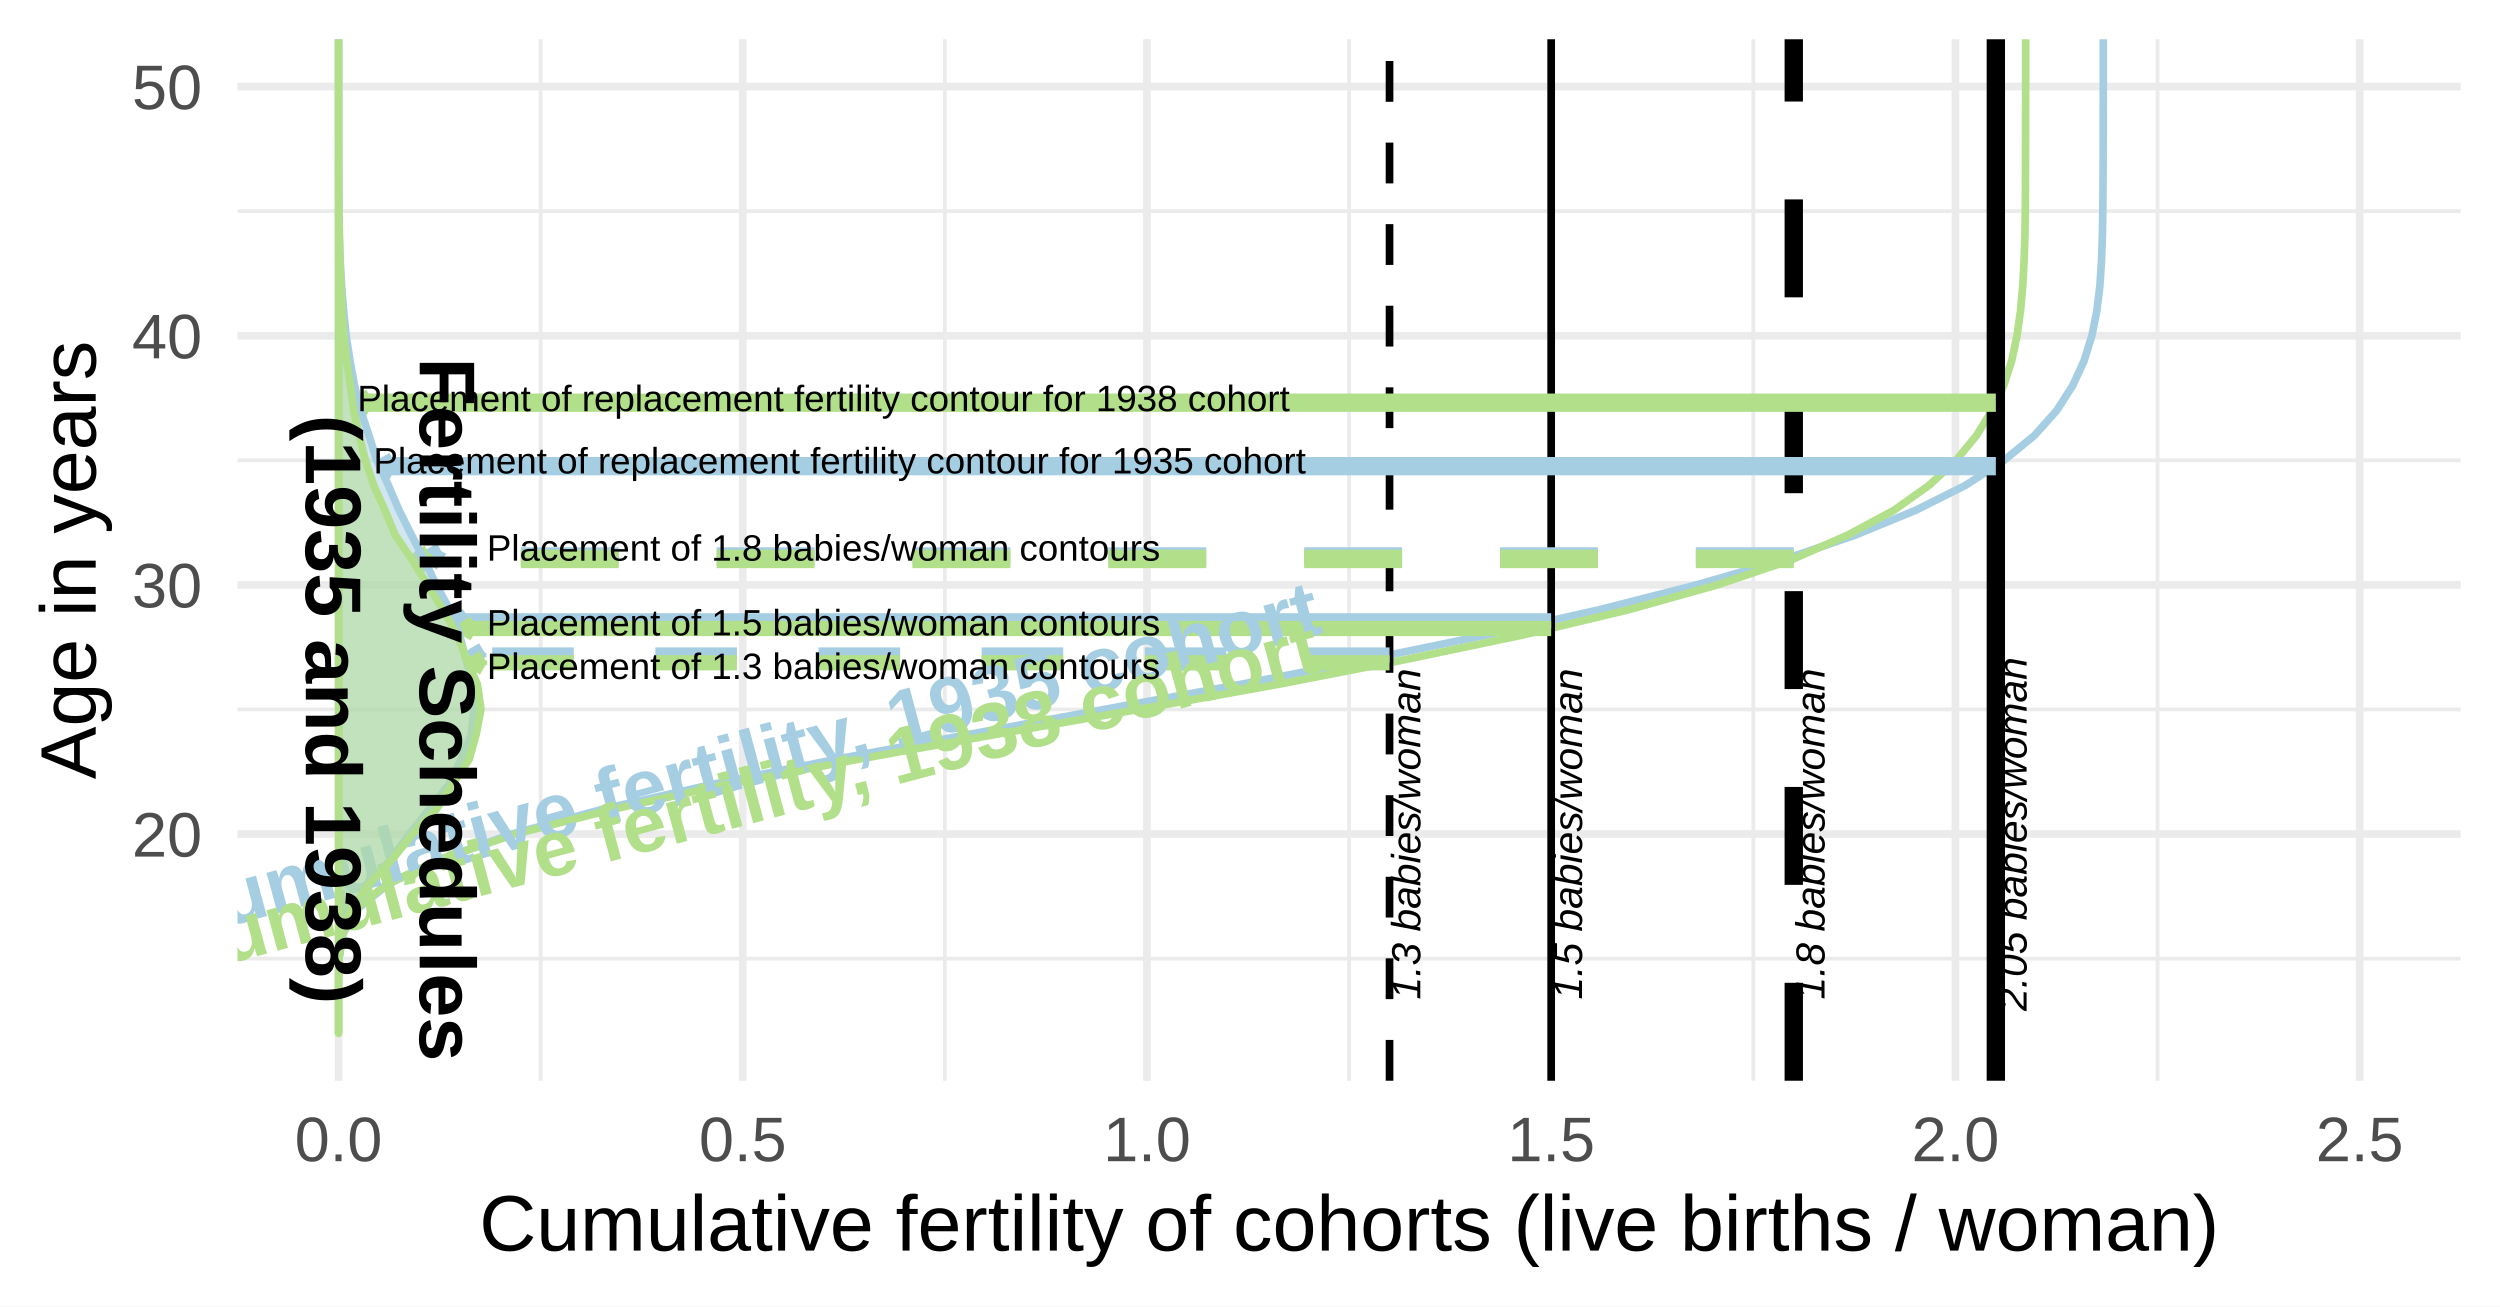
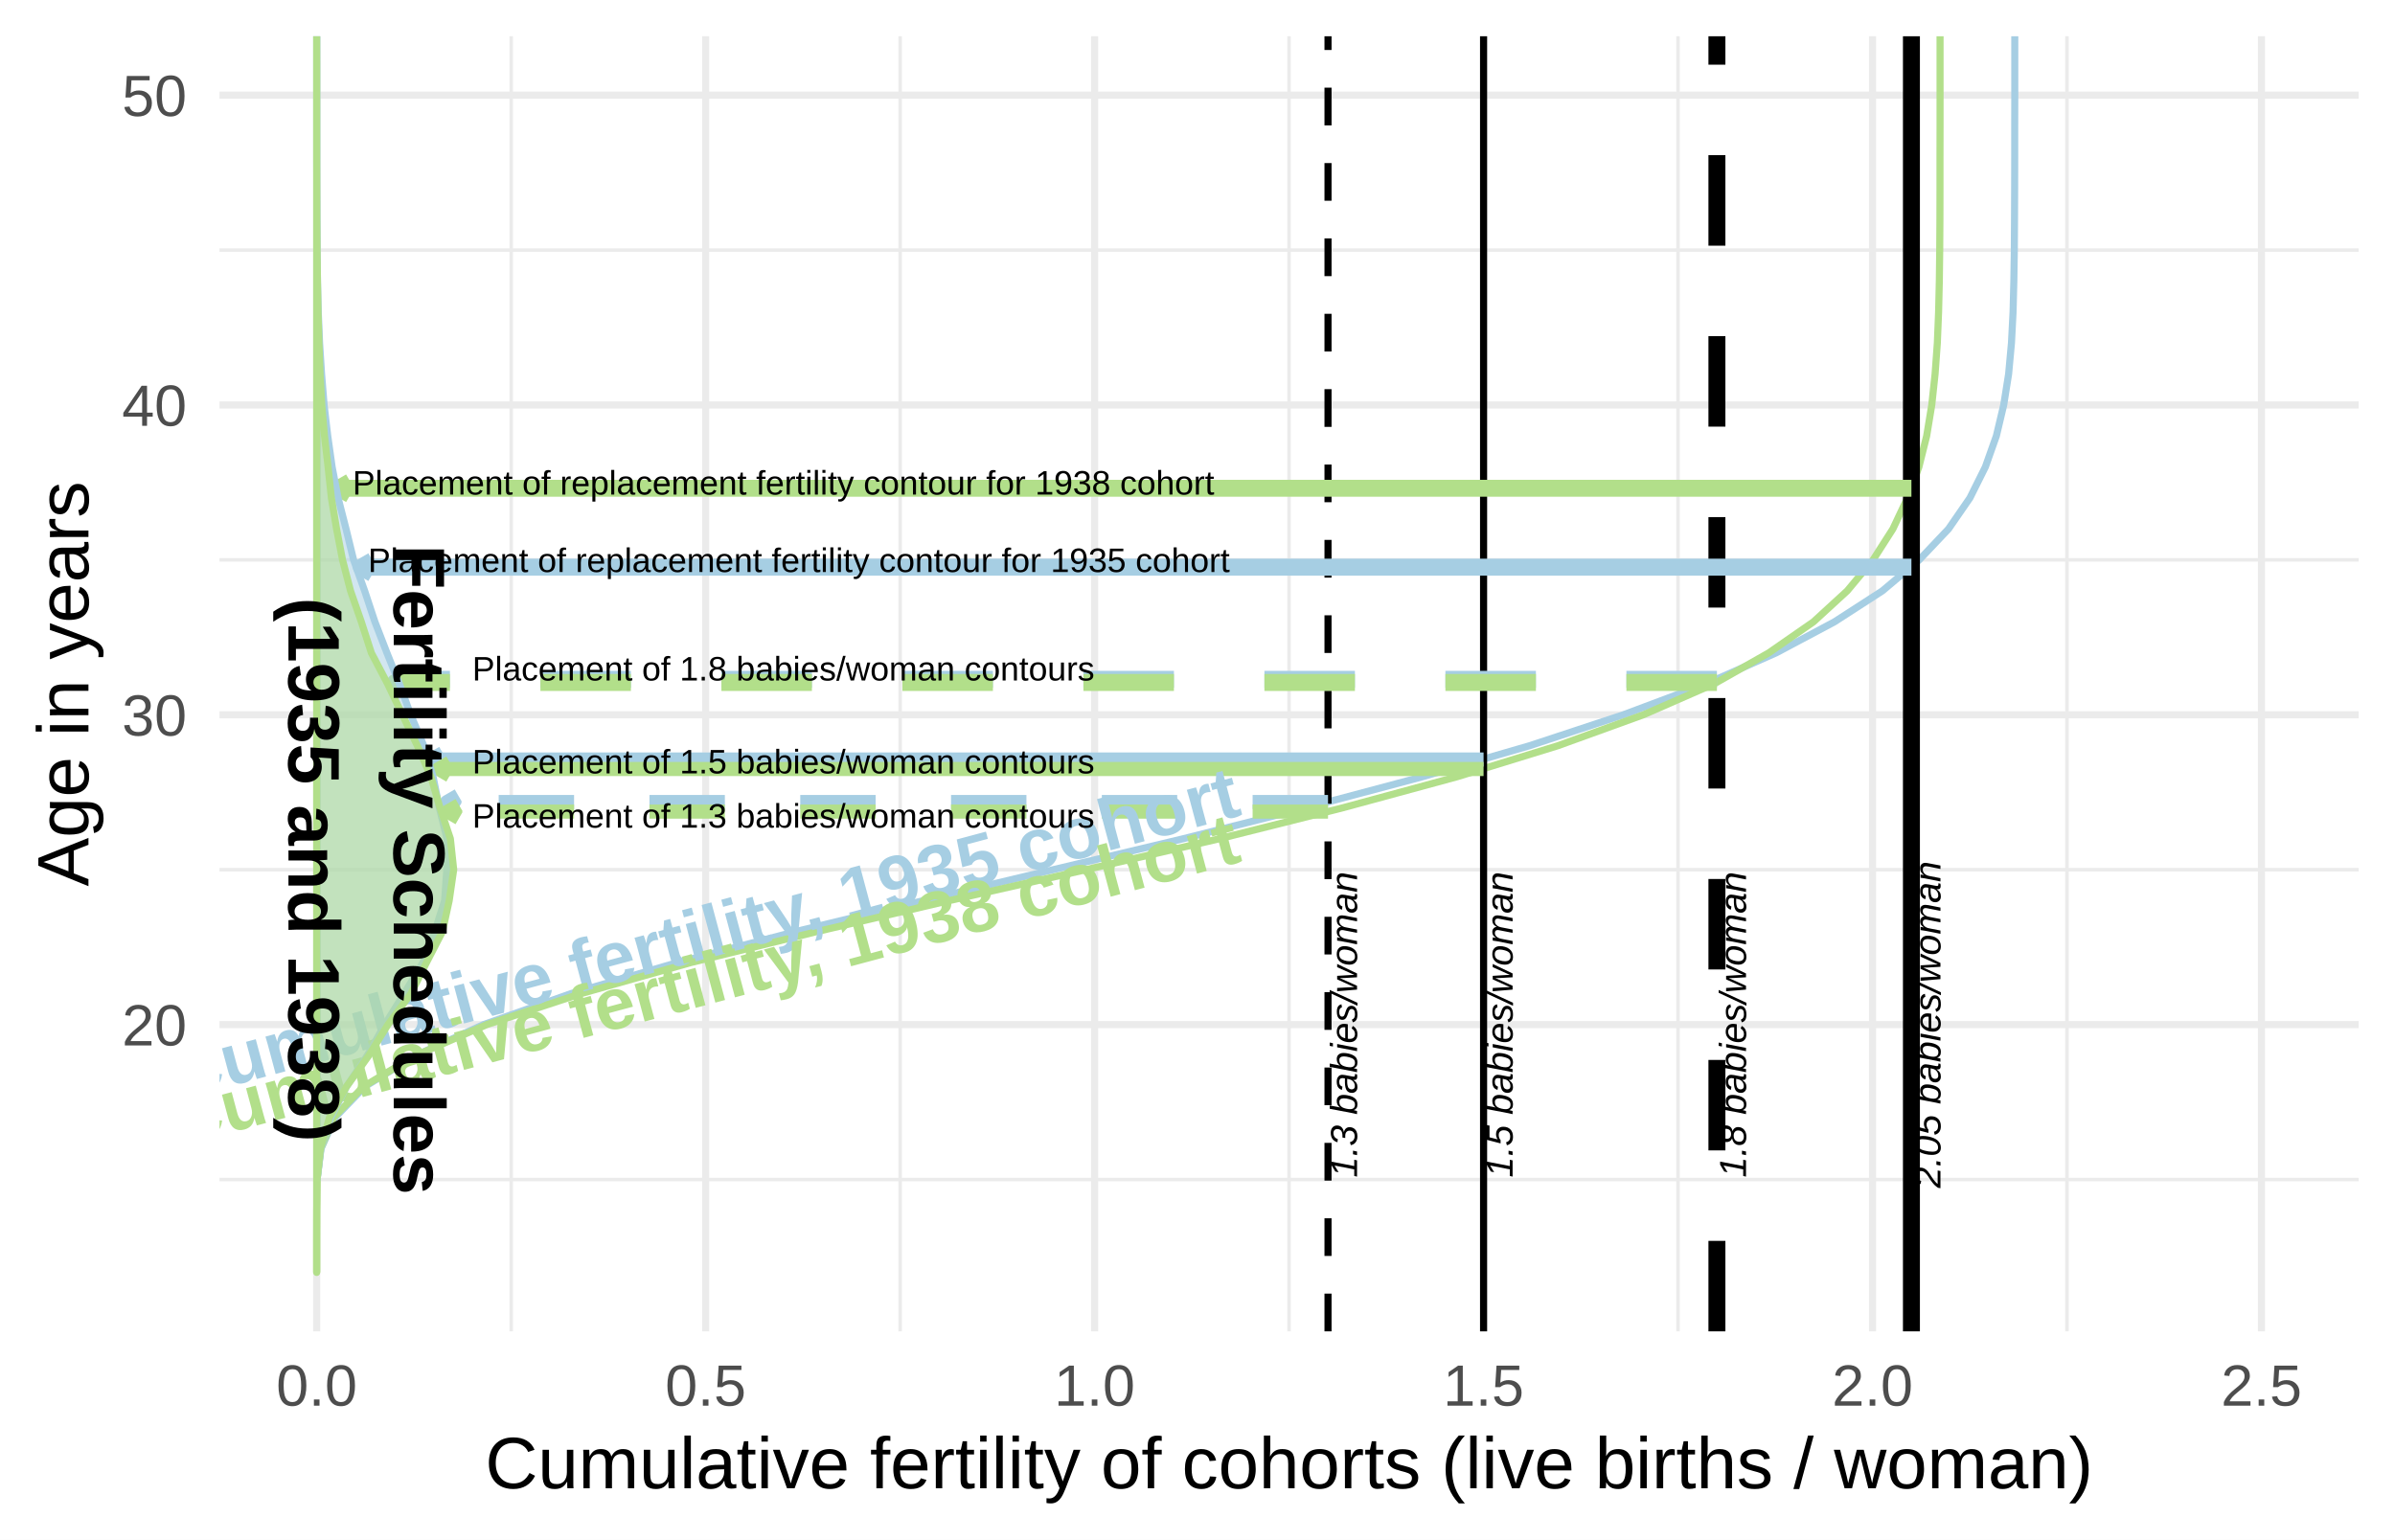
- <svg xmlns="http://www.w3.org/2000/svg" viewBox="0 0 348.75 182.25">
+ <svg xmlns="http://www.w3.org/2000/svg" viewBox="0 0 361.50 232.50">
  <defs>
    <style type="text/css">
    line, polyline, polygon, path, rect, circle {
      fill: none;
      stroke: #000000;
      stroke-linecap: round;
      stroke-linejoin: round;
      stroke-miterlimit: 10.00;
    }
  </style>
  </defs>
  <rect width="100%" height="100%" style="stroke: none; fill: #FFFFFF;" />
  <defs>
-     <clipPath id="cpMzMuMTN8MzQzLjI3fDE1MC43Nnw1LjQ4">
-       <rect x="33.13" y="5.48" width="310.14" height="145.28" />
+     <clipPath id="cpMzMuMTN8MzU2LjAyfDIwMS4wMXw1LjQ4">
+       <rect x="33.13" y="5.48" width="322.89" height="195.53" />
    </clipPath>
  </defs>
-   <polyline points="33.13,133.73 343.27,133.73 " style="stroke-width: 0.53; stroke: #EBEBEB; stroke-linecap: butt;" clip-path="url(#cpMzMuMTN8MzQzLjI3fDE1MC43Nnw1LjQ4)" />
-   <polyline points="33.13,98.97 343.27,98.97 " style="stroke-width: 0.53; stroke: #EBEBEB; stroke-linecap: butt;" clip-path="url(#cpMzMuMTN8MzQzLjI3fDE1MC43Nnw1LjQ4)" />
-   <polyline points="33.13,64.22 343.27,64.22 " style="stroke-width: 0.53; stroke: #EBEBEB; stroke-linecap: butt;" clip-path="url(#cpMzMuMTN8MzQzLjI3fDE1MC43Nnw1LjQ4)" />
-   <polyline points="33.13,29.46 343.27,29.46 " style="stroke-width: 0.53; stroke: #EBEBEB; stroke-linecap: butt;" clip-path="url(#cpMzMuMTN8MzQzLjI3fDE1MC43Nnw1LjQ4)" />
-   <polyline points="75.42,150.76 75.42,5.48 " style="stroke-width: 0.53; stroke: #EBEBEB; stroke-linecap: butt;" clip-path="url(#cpMzMuMTN8MzQzLjI3fDE1MC43Nnw1LjQ4)" />
-   <polyline points="131.81,150.76 131.81,5.48 " style="stroke-width: 0.53; stroke: #EBEBEB; stroke-linecap: butt;" clip-path="url(#cpMzMuMTN8MzQzLjI3fDE1MC43Nnw1LjQ4)" />
-   <polyline points="188.20,150.76 188.20,5.48 " style="stroke-width: 0.53; stroke: #EBEBEB; stroke-linecap: butt;" clip-path="url(#cpMzMuMTN8MzQzLjI3fDE1MC43Nnw1LjQ4)" />
-   <polyline points="244.59,150.76 244.59,5.48 " style="stroke-width: 0.53; stroke: #EBEBEB; stroke-linecap: butt;" clip-path="url(#cpMzMuMTN8MzQzLjI3fDE1MC43Nnw1LjQ4)" />
-   <polyline points="300.98,150.76 300.98,5.48 " style="stroke-width: 0.53; stroke: #EBEBEB; stroke-linecap: butt;" clip-path="url(#cpMzMuMTN8MzQzLjI3fDE1MC43Nnw1LjQ4)" />
-   <polyline points="33.13,116.35 343.27,116.35 " style="stroke-width: 1.07; stroke: #EBEBEB; stroke-linecap: butt;" clip-path="url(#cpMzMuMTN8MzQzLjI3fDE1MC43Nnw1LjQ4)" />
-   <polyline points="33.13,81.59 343.27,81.59 " style="stroke-width: 1.07; stroke: #EBEBEB; stroke-linecap: butt;" clip-path="url(#cpMzMuMTN8MzQzLjI3fDE1MC43Nnw1LjQ4)" />
-   <polyline points="33.13,46.84 343.27,46.84 " style="stroke-width: 1.07; stroke: #EBEBEB; stroke-linecap: butt;" clip-path="url(#cpMzMuMTN8MzQzLjI3fDE1MC43Nnw1LjQ4)" />
-   <polyline points="33.13,12.08 343.27,12.08 " style="stroke-width: 1.07; stroke: #EBEBEB; stroke-linecap: butt;" clip-path="url(#cpMzMuMTN8MzQzLjI3fDE1MC43Nnw1LjQ4)" />
-   <polyline points="47.23,150.76 47.23,5.48 " style="stroke-width: 1.07; stroke: #EBEBEB; stroke-linecap: butt;" clip-path="url(#cpMzMuMTN8MzQzLjI3fDE1MC43Nnw1LjQ4)" />
-   <polyline points="103.61,150.76 103.61,5.48 " style="stroke-width: 1.07; stroke: #EBEBEB; stroke-linecap: butt;" clip-path="url(#cpMzMuMTN8MzQzLjI3fDE1MC43Nnw1LjQ4)" />
-   <polyline points="160.00,150.76 160.00,5.48 " style="stroke-width: 1.07; stroke: #EBEBEB; stroke-linecap: butt;" clip-path="url(#cpMzMuMTN8MzQzLjI3fDE1MC43Nnw1LjQ4)" />
-   <polyline points="216.39,150.76 216.39,5.48 " style="stroke-width: 1.07; stroke: #EBEBEB; stroke-linecap: butt;" clip-path="url(#cpMzMuMTN8MzQzLjI3fDE1MC43Nnw1LjQ4)" />
-   <polyline points="272.78,150.76 272.78,5.48 " style="stroke-width: 1.07; stroke: #EBEBEB; stroke-linecap: butt;" clip-path="url(#cpMzMuMTN8MzQzLjI3fDE1MC43Nnw1LjQ4)" />
-   <polyline points="329.17,150.76 329.17,5.48 " style="stroke-width: 1.07; stroke: #EBEBEB; stroke-linecap: butt;" clip-path="url(#cpMzMuMTN8MzQzLjI3fDE1MC43Nnw1LjQ4)" />
-   <polyline points="47.28,133.73 47.86,130.25 49.88,126.78 54.21,123.30 61.53,119.83 71.41,116.35 84.08,112.88 99.48,109.40 116.59,105.92 135.13,102.45 153.99,98.97 172.88,95.50 190.65,92.02 207.52,88.55 223.04,85.07 236.67,81.59 248.65,78.12 258.82,74.64 267.27,71.17 274.21,67.69 279.56,64.22 283.81,60.74 286.91,57.27 289.14,53.79 290.74,50.31 291.81,46.84 292.51,43.36 292.93,39.89 293.16,36.41 293.28,32.94 293.34,29.46 293.37,25.99 293.39,22.51 293.40,19.03 293.40,15.56 293.41,12.08 293.41,8.61 293.41,5.13 293.41,1.66 293.41,0.00 " style="stroke-width: 1.07; stroke: #A6CEE3; stroke-linecap: butt;" clip-path="url(#cpMzMuMTN8MzQzLjI3fDE1MC43Nnw1LjQ4)" />
-   <polyline points="47.23,144.16 47.23,140.68 47.23,137.20 47.27,133.73 47.81,130.25 49.67,126.78 54.00,123.30 61.54,119.83 71.88,116.35 85.54,112.88 101.45,109.40 119.68,105.92 138.89,102.45 158.75,98.97 178.13,95.50 196.01,92.02 212.56,88.55 227.15,85.07 239.56,81.59 249.83,78.12 257.75,74.64 264.22,71.17 269.12,67.69 272.86,64.22 275.73,60.74 277.86,57.27 279.51,53.79 280.64,50.31 281.37,46.84 281.86,43.36 282.18,39.89 282.36,36.41 282.47,32.94 282.53,29.46 282.55,25.99 282.56,22.51 282.57,19.03 282.57,15.56 282.58,12.08 282.58,8.61 282.58,5.13 282.58,1.66 282.58,0.00 " style="stroke-width: 1.07; stroke: #B2DF8A; stroke-linecap: butt;" clip-path="url(#cpMzMuMTN8MzQzLjI3fDE1MC43Nnw1LjQ4)" />
-   <line x1="193.84" y1="150.76" x2="193.84" y2="5.48" style="stroke-width: 1.07; stroke-dasharray: 5.69,5.69; stroke-linecap: butt;" clip-path="url(#cpMzMuMTN8MzQzLjI3fDE1MC43Nnw1LjQ4)" />
-   <line x1="216.39" y1="150.76" x2="216.39" y2="5.48" style="stroke-width: 1.07; stroke-linecap: butt;" clip-path="url(#cpMzMuMTN8MzQzLjI3fDE1MC43Nnw1LjQ4)" />
-   <line x1="250.23" y1="150.76" x2="250.23" y2="5.48" style="stroke-width: 2.56; stroke-dasharray: 13.66,13.66; stroke-linecap: butt;" clip-path="url(#cpMzMuMTN8MzQzLjI3fDE1MC43Nnw1LjQ4)" />
-   <line x1="278.42" y1="150.76" x2="278.42" y2="5.48" style="stroke-width: 2.56; stroke-linecap: butt;" clip-path="url(#cpMzMuMTN8MzQzLjI3fDE1MC43Nnw1LjQ4)" />
-   <line x1="193.84" y1="91.38" x2="66.12" y2="91.38" style="stroke-width: 2.13; stroke: #A6CEE3; stroke-dasharray: 11.38,11.38; stroke-linecap: butt;" clip-path="url(#cpMzMuMTN8MzQzLjI3fDE1MC43Nnw1LjQ4)" />
-   <polyline points="67.38,90.65 66.12,91.38 67.38,92.10 " style="stroke-width: 2.13; stroke: #A6CEE3; stroke-dasharray: 11.38,11.38; stroke-linecap: butt;" clip-path="url(#cpMzMuMTN8MzQzLjI3fDE1MC43Nnw1LjQ4)" />
-   <line x1="216.39" y1="86.61" x2="63.88" y2="86.61" style="stroke-width: 2.13; stroke: #A6CEE3; stroke-linecap: butt;" clip-path="url(#cpMzMuMTN8MzQzLjI3fDE1MC43Nnw1LjQ4)" />
-   <polyline points="65.13,85.88 63.88,86.61 65.13,87.33 " style="stroke-width: 2.13; stroke: #A6CEE3; stroke-linecap: butt;" clip-path="url(#cpMzMuMTN8MzQzLjI3fDE1MC43Nnw1LjQ4)" />
-   <line x1="250.23" y1="77.62" x2="60.34" y2="77.62" style="stroke-width: 2.56; stroke: #A6CEE3; stroke-dasharray: 13.66,13.66; stroke-linecap: butt;" clip-path="url(#cpMzMuMTN8MzQzLjI3fDE1MC43Nnw1LjQ4)" />
-   <polyline points="61.59,76.89 60.34,77.62 61.59,78.35 " style="stroke-width: 2.56; stroke: #A6CEE3; stroke-dasharray: 13.66,13.66; stroke-linecap: butt;" clip-path="url(#cpMzMuMTN8MzQzLjI3fDE1MC43Nnw1LjQ4)" />
-   <line x1="278.42" y1="65.03" x2="53.70" y2="65.03" style="stroke-width: 2.56; stroke: #A6CEE3; stroke-linecap: butt;" clip-path="url(#cpMzMuMTN8MzQzLjI3fDE1MC43Nnw1LjQ4)" />
-   <polyline points="54.96,64.30 53.70,65.03 54.96,65.76 " style="stroke-width: 2.56; stroke: #A6CEE3; stroke-linecap: butt;" clip-path="url(#cpMzMuMTN8MzQzLjI3fDE1MC43Nnw1LjQ4)" />
-   <line x1="193.84" y1="92.46" x2="66.23" y2="92.46" style="stroke-width: 2.13; stroke: #B2DF8A; stroke-dasharray: 11.38,11.38; stroke-linecap: butt;" clip-path="url(#cpMzMuMTN8MzQzLjI3fDE1MC43Nnw1LjQ4)" />
-   <polyline points="67.49,91.73 66.23,92.46 67.49,93.18 " style="stroke-width: 2.13; stroke: #B2DF8A; stroke-dasharray: 11.38,11.38; stroke-linecap: butt;" clip-path="url(#cpMzMuMTN8MzQzLjI3fDE1MC43Nnw1LjQ4)" />
-   <line x1="216.39" y1="87.68" x2="64.90" y2="87.68" style="stroke-width: 2.13; stroke: #B2DF8A; stroke-linecap: butt;" clip-path="url(#cpMzMuMTN8MzQzLjI3fDE1MC43Nnw1LjQ4)" />
-   <polyline points="66.16,86.95 64.90,87.68 66.16,88.41 " style="stroke-width: 2.13; stroke: #B2DF8A; stroke-linecap: butt;" clip-path="url(#cpMzMuMTN8MzQzLjI3fDE1MC43Nnw1LjQ4)" />
-   <line x1="250.23" y1="77.97" x2="58.63" y2="77.97" style="stroke-width: 2.56; stroke: #B2DF8A; stroke-dasharray: 13.66,13.66; stroke-linecap: butt;" clip-path="url(#cpMzMuMTN8MzQzLjI3fDE1MC43Nnw1LjQ4)" />
-   <polyline points="59.88,77.24 58.63,77.97 59.88,78.69 " style="stroke-width: 2.56; stroke: #B2DF8A; stroke-dasharray: 13.66,13.66; stroke-linecap: butt;" clip-path="url(#cpMzMuMTN8MzQzLjI3fDE1MC43Nnw1LjQ4)" />
-   <line x1="278.42" y1="56.18" x2="50.48" y2="56.18" style="stroke-width: 2.56; stroke: #B2DF8A; stroke-linecap: butt;" clip-path="url(#cpMzMuMTN8MzQzLjI3fDE1MC43Nnw1LjQ4)" />
-   <polyline points="51.73,55.45 50.48,56.18 51.73,56.91 " style="stroke-width: 2.56; stroke: #B2DF8A; stroke-linecap: butt;" clip-path="url(#cpMzMuMTN8MzQzLjI3fDE1MC43Nnw1LjQ4)" />
-   <g clip-path="url(#cpMzMuMTN8MzQzLjI3fDE1MC43Nnw1LjQ4)">
-     <text transform="translate(198.13,139.44) rotate(-90)" style="font-size: 5.69px; font-style: italic; font-family: Arial;" textLength="46.19px" lengthAdjust="spacingAndGlyphs">1.3 babies/woman</text>
+   <polyline points="33.13,178.09 356.02,178.09 " style="stroke-width: 0.53; stroke: #EBEBEB; stroke-linecap: butt;" clip-path="url(#cpMzMuMTN8MzU2LjAyfDIwMS4wMXw1LjQ4)" />
+   <polyline points="33.13,131.31 356.02,131.31 " style="stroke-width: 0.53; stroke: #EBEBEB; stroke-linecap: butt;" clip-path="url(#cpMzMuMTN8MzU2LjAyfDIwMS4wMXw1LjQ4)" />
+   <polyline points="33.13,84.53 356.02,84.53 " style="stroke-width: 0.53; stroke: #EBEBEB; stroke-linecap: butt;" clip-path="url(#cpMzMuMTN8MzU2LjAyfDIwMS4wMXw1LjQ4)" />
+   <polyline points="33.13,37.76 356.02,37.76 " style="stroke-width: 0.53; stroke: #EBEBEB; stroke-linecap: butt;" clip-path="url(#cpMzMuMTN8MzU2LjAyfDIwMS4wMXw1LjQ4)" />
+   <polyline points="77.16,201.01 77.16,5.48 " style="stroke-width: 0.53; stroke: #EBEBEB; stroke-linecap: butt;" clip-path="url(#cpMzMuMTN8MzU2LjAyfDIwMS4wMXw1LjQ4)" />
+   <polyline points="135.87,201.01 135.87,5.48 " style="stroke-width: 0.53; stroke: #EBEBEB; stroke-linecap: butt;" clip-path="url(#cpMzMuMTN8MzU2LjAyfDIwMS4wMXw1LjQ4)" />
+   <polyline points="194.57,201.01 194.57,5.48 " style="stroke-width: 0.53; stroke: #EBEBEB; stroke-linecap: butt;" clip-path="url(#cpMzMuMTN8MzU2LjAyfDIwMS4wMXw1LjQ4)" />
+   <polyline points="253.28,201.01 253.28,5.48 " style="stroke-width: 0.53; stroke: #EBEBEB; stroke-linecap: butt;" clip-path="url(#cpMzMuMTN8MzU2LjAyfDIwMS4wMXw1LjQ4)" />
+   <polyline points="311.99,201.01 311.99,5.48 " style="stroke-width: 0.53; stroke: #EBEBEB; stroke-linecap: butt;" clip-path="url(#cpMzMuMTN8MzU2LjAyfDIwMS4wMXw1LjQ4)" />
+   <polyline points="33.13,154.70 356.02,154.70 " style="stroke-width: 1.07; stroke: #EBEBEB; stroke-linecap: butt;" clip-path="url(#cpMzMuMTN8MzU2LjAyfDIwMS4wMXw1LjQ4)" />
+   <polyline points="33.13,107.92 356.02,107.92 " style="stroke-width: 1.07; stroke: #EBEBEB; stroke-linecap: butt;" clip-path="url(#cpMzMuMTN8MzU2LjAyfDIwMS4wMXw1LjQ4)" />
+   <polyline points="33.13,61.14 356.02,61.14 " style="stroke-width: 1.07; stroke: #EBEBEB; stroke-linecap: butt;" clip-path="url(#cpMzMuMTN8MzU2LjAyfDIwMS4wMXw1LjQ4)" />
+   <polyline points="33.13,14.37 356.02,14.37 " style="stroke-width: 1.07; stroke: #EBEBEB; stroke-linecap: butt;" clip-path="url(#cpMzMuMTN8MzU2LjAyfDIwMS4wMXw1LjQ4)" />
+   <polyline points="47.80,201.01 47.80,5.48 " style="stroke-width: 1.07; stroke: #EBEBEB; stroke-linecap: butt;" clip-path="url(#cpMzMuMTN8MzU2LjAyfDIwMS4wMXw1LjQ4)" />
+   <polyline points="106.51,201.01 106.51,5.48 " style="stroke-width: 1.07; stroke: #EBEBEB; stroke-linecap: butt;" clip-path="url(#cpMzMuMTN8MzU2LjAyfDIwMS4wMXw1LjQ4)" />
+   <polyline points="165.22,201.01 165.22,5.48 " style="stroke-width: 1.07; stroke: #EBEBEB; stroke-linecap: butt;" clip-path="url(#cpMzMuMTN8MzU2LjAyfDIwMS4wMXw1LjQ4)" />
+   <polyline points="223.93,201.01 223.93,5.48 " style="stroke-width: 1.07; stroke: #EBEBEB; stroke-linecap: butt;" clip-path="url(#cpMzMuMTN8MzU2LjAyfDIwMS4wMXw1LjQ4)" />
+   <polyline points="282.64,201.01 282.64,5.48 " style="stroke-width: 1.07; stroke: #EBEBEB; stroke-linecap: butt;" clip-path="url(#cpMzMuMTN8MzU2LjAyfDIwMS4wMXw1LjQ4)" />
+   <polyline points="341.34,201.01 341.34,5.48 " style="stroke-width: 1.07; stroke: #EBEBEB; stroke-linecap: butt;" clip-path="url(#cpMzMuMTN8MzU2LjAyfDIwMS4wMXw1LjQ4)" />
+   <polyline points="47.86,178.09 48.46,173.41 50.57,168.73 55.07,164.05 62.70,159.38 72.98,154.70 86.18,150.02 102.21,145.34 120.02,140.67 139.32,135.99 158.96,131.31 178.62,126.63 197.12,121.96 214.69,117.28 230.85,112.60 245.03,107.92 257.51,103.24 268.10,98.57 276.89,93.89 284.13,89.21 289.69,84.53 294.11,79.86 297.34,75.18 299.67,70.50 301.33,65.82 302.44,61.14 303.18,56.47 303.61,51.79 303.85,47.11 303.97,42.43 304.04,37.76 304.07,33.08 304.09,28.40 304.10,23.72 304.10,19.04 304.11,14.37 304.11,9.69 304.11,5.01 304.11,0.33 304.11,0.00 " style="stroke-width: 1.07; stroke: #A6CEE3; stroke-linecap: butt;" clip-path="url(#cpMzMuMTN8MzU2LjAyfDIwMS4wMXw1LjQ4)" />
+   <polyline points="47.80,192.12 47.80,187.44 47.81,182.77 47.86,178.09 48.42,173.41 50.35,168.73 54.86,164.05 62.71,159.38 73.47,154.70 87.70,150.02 104.26,145.34 123.24,140.67 143.23,135.99 163.91,131.31 184.09,126.63 202.70,121.96 219.93,117.28 235.13,112.60 248.05,107.92 258.74,103.24 266.98,98.57 273.72,93.89 278.82,89.21 282.72,84.53 285.71,79.86 287.92,75.18 289.64,70.50 290.81,65.82 291.58,61.14 292.08,56.47 292.42,51.79 292.61,47.11 292.72,42.43 292.78,37.76 292.81,33.08 292.82,28.40 292.82,23.72 292.83,19.04 292.83,14.37 292.83,9.69 292.83,5.01 292.83,0.33 292.83,0.00 " style="stroke-width: 1.07; stroke: #B2DF8A; stroke-linecap: butt;" clip-path="url(#cpMzMuMTN8MzU2LjAyfDIwMS4wMXw1LjQ4)" />
+   <line x1="200.45" y1="201.01" x2="200.45" y2="5.48" style="stroke-width: 1.07; stroke-dasharray: 5.69,5.69; stroke-linecap: butt;" clip-path="url(#cpMzMuMTN8MzU2LjAyfDIwMS4wMXw1LjQ4)" />
+   <line x1="223.93" y1="201.01" x2="223.93" y2="5.48" style="stroke-width: 1.07; stroke-linecap: butt;" clip-path="url(#cpMzMuMTN8MzU2LjAyfDIwMS4wMXw1LjQ4)" />
+   <line x1="259.15" y1="201.01" x2="259.15" y2="5.48" style="stroke-width: 2.56; stroke-dasharray: 13.66,13.66; stroke-linecap: butt;" clip-path="url(#cpMzMuMTN8MzU2LjAyfDIwMS4wMXw1LjQ4)" />
+   <line x1="288.51" y1="201.01" x2="288.51" y2="5.48" style="stroke-width: 2.56; stroke-linecap: butt;" clip-path="url(#cpMzMuMTN8MzU2LjAyfDIwMS4wMXw1LjQ4)" />
+   <line x1="200.45" y1="121.09" x2="67.48" y2="121.09" style="stroke-width: 2.13; stroke: #A6CEE3; stroke-dasharray: 11.38,11.38; stroke-linecap: butt;" clip-path="url(#cpMzMuMTN8MzU2LjAyfDIwMS4wMXw1LjQ4)" />
+   <polyline points="69.17,120.11 67.48,121.09 69.17,122.07 " style="stroke-width: 2.13; stroke: #A6CEE3; stroke-dasharray: 11.38,11.38; stroke-linecap: butt;" clip-path="url(#cpMzMuMTN8MzU2LjAyfDIwMS4wMXw1LjQ4)" />
+   <line x1="223.93" y1="114.67" x2="65.14" y2="114.67" style="stroke-width: 2.13; stroke: #A6CEE3; stroke-linecap: butt;" clip-path="url(#cpMzMuMTN8MzU2LjAyfDIwMS4wMXw1LjQ4)" />
+   <polyline points="66.83,113.69 65.14,114.67 66.83,115.65 " style="stroke-width: 2.13; stroke: #A6CEE3; stroke-linecap: butt;" clip-path="url(#cpMzMuMTN8MzU2LjAyfDIwMS4wMXw1LjQ4)" />
+   <line x1="259.15" y1="102.57" x2="61.45" y2="102.57" style="stroke-width: 2.56; stroke: #A6CEE3; stroke-dasharray: 13.66,13.66; stroke-linecap: butt;" clip-path="url(#cpMzMuMTN8MzU2LjAyfDIwMS4wMXw1LjQ4)" />
+   <polyline points="63.15,101.59 61.45,102.57 63.15,103.55 " style="stroke-width: 2.56; stroke: #A6CEE3; stroke-dasharray: 13.66,13.66; stroke-linecap: butt;" clip-path="url(#cpMzMuMTN8MzU2LjAyfDIwMS4wMXw1LjQ4)" />
+   <line x1="288.51" y1="85.63" x2="54.54" y2="85.63" style="stroke-width: 2.56; stroke: #A6CEE3; stroke-linecap: butt;" clip-path="url(#cpMzMuMTN8MzU2LjAyfDIwMS4wMXw1LjQ4)" />
+   <polyline points="56.24,84.65 54.54,85.63 56.24,86.61 " style="stroke-width: 2.56; stroke: #A6CEE3; stroke-linecap: butt;" clip-path="url(#cpMzMuMTN8MzU2LjAyfDIwMS4wMXw1LjQ4)" />
+   <line x1="200.45" y1="122.54" x2="67.59" y2="122.54" style="stroke-width: 2.13; stroke: #B2DF8A; stroke-dasharray: 11.38,11.38; stroke-linecap: butt;" clip-path="url(#cpMzMuMTN8MzU2LjAyfDIwMS4wMXw1LjQ4)" />
+   <polyline points="69.29,121.56 67.59,122.54 69.29,123.52 " style="stroke-width: 2.13; stroke: #B2DF8A; stroke-dasharray: 11.38,11.38; stroke-linecap: butt;" clip-path="url(#cpMzMuMTN8MzU2LjAyfDIwMS4wMXw1LjQ4)" />
+   <line x1="223.93" y1="116.11" x2="66.21" y2="116.11" style="stroke-width: 2.13; stroke: #B2DF8A; stroke-linecap: butt;" clip-path="url(#cpMzMuMTN8MzU2LjAyfDIwMS4wMXw1LjQ4)" />
+   <polyline points="67.90,115.14 66.21,116.11 67.90,117.09 " style="stroke-width: 2.13; stroke: #B2DF8A; stroke-linecap: butt;" clip-path="url(#cpMzMuMTN8MzU2LjAyfDIwMS4wMXw1LjQ4)" />
+   <line x1="259.15" y1="103.04" x2="59.67" y2="103.04" style="stroke-width: 2.56; stroke: #B2DF8A; stroke-dasharray: 13.66,13.66; stroke-linecap: butt;" clip-path="url(#cpMzMuMTN8MzU2LjAyfDIwMS4wMXw1LjQ4)" />
+   <polyline points="61.37,102.06 59.67,103.04 61.37,104.02 " style="stroke-width: 2.56; stroke: #B2DF8A; stroke-dasharray: 13.66,13.66; stroke-linecap: butt;" clip-path="url(#cpMzMuMTN8MzU2LjAyfDIwMS4wMXw1LjQ4)" />
+   <line x1="288.51" y1="73.72" x2="51.19" y2="73.72" style="stroke-width: 2.56; stroke: #B2DF8A; stroke-linecap: butt;" clip-path="url(#cpMzMuMTN8MzU2LjAyfDIwMS4wMXw1LjQ4)" />
+   <polyline points="52.88,72.74 51.19,73.72 52.88,74.69 " style="stroke-width: 2.56; stroke: #B2DF8A; stroke-linecap: butt;" clip-path="url(#cpMzMuMTN8MzU2LjAyfDIwMS4wMXw1LjQ4)" />
+   <g clip-path="url(#cpMzMuMTN8MzU2LjAyfDIwMS4wMXw1LjQ4)">
+     <text transform="translate(204.83,177.79) rotate(-90)" style="font-size: 5.69px; font-style: italic; font-family: Arial;" textLength="46.19px" lengthAdjust="spacingAndGlyphs">1.3 babies/woman</text>
  </g>
-   <g clip-path="url(#cpMzMuMTN8MzQzLjI3fDE1MC43Nnw1LjQ4)">
-     <text transform="translate(220.69,139.44) rotate(-90)" style="font-size: 5.69px; font-style: italic; font-family: Arial;" textLength="46.19px" lengthAdjust="spacingAndGlyphs">1.5 babies/woman</text>
+   <g clip-path="url(#cpMzMuMTN8MzU2LjAyfDIwMS4wMXw1LjQ4)">
+     <text transform="translate(228.31,177.79) rotate(-90)" style="font-size: 5.69px; font-style: italic; font-family: Arial;" textLength="46.19px" lengthAdjust="spacingAndGlyphs">1.5 babies/woman</text>
  </g>
-   <g clip-path="url(#cpMzMuMTN8MzQzLjI3fDE1MC43Nnw1LjQ4)">
-     <text transform="translate(254.52,139.44) rotate(-90)" style="font-size: 5.69px; font-style: italic; font-family: Arial;" textLength="46.19px" lengthAdjust="spacingAndGlyphs">1.8 babies/woman</text>
+   <g clip-path="url(#cpMzMuMTN8MzU2LjAyfDIwMS4wMXw1LjQ4)">
+     <text transform="translate(263.54,177.79) rotate(-90)" style="font-size: 5.69px; font-style: italic; font-family: Arial;" textLength="46.19px" lengthAdjust="spacingAndGlyphs">1.8 babies/woman</text>
  </g>
-   <g clip-path="url(#cpMzMuMTN8MzQzLjI3fDE1MC43Nnw1LjQ4)">
-     <text transform="translate(282.71,141.03) rotate(-90)" style="font-size: 5.69px; font-style: italic; font-family: Arial;" textLength="49.35px" lengthAdjust="spacingAndGlyphs">2.05 babies/woman</text>
+   <g clip-path="url(#cpMzMuMTN8MzU2LjAyfDIwMS4wMXw1LjQ4)">
+     <text transform="translate(292.89,179.37) rotate(-90)" style="font-size: 5.69px; font-style: italic; font-family: Arial;" textLength="49.35px" lengthAdjust="spacingAndGlyphs">2.05 babies/woman</text>
  </g>
-   <g clip-path="url(#cpMzMuMTN8MzQzLjI3fDE1MC43Nnw1LjQ4)">
-     <text transform="translate(23.75,131.41) rotate(-15)" style="font-size: 11.04px; font-weight: bold; fill: #A6CEE3; font-family: Arial;" textLength="167.48px" lengthAdjust="spacingAndGlyphs">Cumulative fertility, 1935 cohort</text>
+   <g clip-path="url(#cpMzMuMTN8MzU2LjAyfDIwMS4wMXw1LjQ4)">
+     <text transform="translate(26.65,166.16) rotate(-15)" style="font-size: 11.04px; font-weight: bold; fill: #A6CEE3; font-family: Arial;" textLength="167.48px" lengthAdjust="spacingAndGlyphs">Cumulative fertility, 1935 cohort</text>
  </g>
-   <g clip-path="url(#cpMzMuMTN8MzQzLjI3fDE1MC43Nnw1LjQ4)">
-     <text transform="translate(23.75,136.63) rotate(-15)" style="font-size: 11.04px; font-weight: bold; fill: #B2DF8A; font-family: Arial;" textLength="167.48px" lengthAdjust="spacingAndGlyphs">Cumulative fertility, 1938 cohort</text>
+   <g clip-path="url(#cpMzMuMTN8MzU2LjAyfDIwMS4wMXw1LjQ4)">
+     <text transform="translate(26.65,173.17) rotate(-15)" style="font-size: 11.04px; font-weight: bold; fill: #B2DF8A; font-family: Arial;" textLength="167.48px" lengthAdjust="spacingAndGlyphs">Cumulative fertility, 1938 cohort</text>
  </g>
-   <polygon points="47.28,133.73 47.81,130.25 49.25,126.78 51.55,123.30 54.55,119.83 57.10,116.35 59.90,112.88 62.62,109.40 64.34,105.92 65.76,102.45 66.09,98.97 66.11,95.50 65.00,92.02 64.10,88.55 62.75,85.07 60.85,81.59 59.21,78.12 57.40,74.64 55.67,71.17 54.17,67.69 52.57,64.22 51.47,60.74 50.32,57.27 49.46,53.79 48.82,50.31 48.29,46.84 47.93,43.36 47.65,39.89 47.46,36.41 47.34,32.94 47.29,29.46 47.26,25.99 47.24,22.51 47.23,19.03 47.23,15.56 47.23,12.08 47.23,8.61 47.23,5.13 47.23,1.66 47.23,0.00 47.23,0.00 " style="stroke-width: 1.07; stroke: #A6CEE3; fill: #A6CEE3; fill-opacity: 0.50;" clip-path="url(#cpMzMuMTN8MzQzLjI3fDE1MC43Nnw1LjQ4)" />
-   <polygon points="47.23,144.16 47.23,140.68 47.23,137.20 47.27,133.73 47.77,130.25 49.08,126.78 51.56,123.30 54.77,119.83 57.56,116.35 60.89,112.88 63.14,109.40 65.45,105.92 66.43,102.45 67.09,98.97 66.61,95.50 65.11,92.02 63.78,88.55 61.82,85.07 59.64,81.59 57.50,78.12 55.14,74.64 53.69,71.17 52.13,67.69 50.97,64.22 50.10,60.74 49.35,57.27 48.87,53.79 48.35,50.31 47.96,46.84 47.71,43.36 47.55,39.89 47.41,36.41 47.33,32.94 47.28,29.46 47.25,25.99 47.24,22.51 47.23,19.03 47.23,15.56 47.23,12.08 47.23,8.61 47.23,5.13 47.23,1.66 47.23,0.00 47.23,0.00 " style="stroke-width: 1.07; stroke: #B2DF8A; fill: #B2DF8A; fill-opacity: 0.50;" clip-path="url(#cpMzMuMTN8MzQzLjI3fDE1MC43Nnw1LjQ4)" />
-   <g clip-path="url(#cpMzMuMTN8MzQzLjI3fDE1MC43Nnw1LjQ4)">
-     <text transform="translate(58.55,49.89) rotate(-270)" style="font-size: 11.04px; font-weight: bold; font-family: Arial;" textLength="98.16px" lengthAdjust="spacingAndGlyphs">Fertility Schedules</text>
+   <polygon points="47.86,178.09 48.41,173.41 49.91,168.73 52.31,164.05 55.43,159.38 58.09,154.70 61.00,150.02 63.84,145.34 65.62,140.67 67.11,135.99 67.44,131.31 67.47,126.63 66.31,121.96 65.37,117.28 63.97,112.60 61.99,107.92 60.28,103.24 58.40,98.57 56.59,93.89 55.04,89.21 53.37,84.53 52.23,79.86 51.03,75.18 50.13,70.50 49.47,65.82 48.92,61.14 48.54,56.47 48.24,51.79 48.04,47.11 47.92,42.43 47.87,37.76 47.84,33.08 47.82,28.40 47.81,23.72 47.81,19.04 47.81,14.37 47.81,9.69 47.81,5.01 47.81,0.33 47.81,0.00 47.81,0.00 " style="stroke-width: 1.07; stroke: #A6CEE3; fill: #A6CEE3; fill-opacity: 0.50;" clip-path="url(#cpMzMuMTN8MzU2LjAyfDIwMS4wMXw1LjQ4)" />
+   <polygon points="47.80,192.12 47.80,187.44 47.81,182.77 47.85,178.09 48.37,173.41 49.73,168.73 52.31,164.05 55.66,159.38 58.56,154.70 62.03,150.02 64.37,145.34 66.78,140.67 67.80,135.99 68.48,131.31 67.98,126.63 66.42,121.96 65.04,117.28 63.00,112.60 60.73,107.92 58.50,103.24 56.05,98.57 54.54,93.89 52.91,89.21 51.70,84.53 50.80,79.86 50.02,75.18 49.52,70.50 48.98,65.82 48.57,61.14 48.31,56.47 48.14,51.79 48.00,47.11 47.92,42.43 47.86,37.76 47.83,33.08 47.82,28.40 47.81,23.72 47.81,19.04 47.81,14.37 47.81,9.69 47.80,5.01 47.80,0.33 47.80,0.00 47.80,0.00 " style="stroke-width: 1.07; stroke: #B2DF8A; fill: #B2DF8A; fill-opacity: 0.50;" clip-path="url(#cpMzMuMTN8MzU2LjAyfDIwMS4wMXw1LjQ4)" />
+   <g clip-path="url(#cpMzMuMTN8MzU2LjAyfDIwMS4wMXw1LjQ4)">
+     <text transform="translate(59.43,82.23) rotate(-270)" style="font-size: 11.04px; font-weight: bold; font-family: Arial;" textLength="98.16px" lengthAdjust="spacingAndGlyphs">Fertility Schedules</text>
  </g>
-   <g clip-path="url(#cpMzMuMTN8MzQzLjI3fDE1MC43Nnw1LjQ4)">
-     <text transform="translate(42.66,57.86) rotate(-270)" style="font-size: 11.04px; font-weight: bold; font-family: Arial;" textLength="82.23px" lengthAdjust="spacingAndGlyphs">(1935 and 1938)</text>
+   <g clip-path="url(#cpMzMuMTN8MzU2LjAyfDIwMS4wMXw1LjQ4)">
+     <text transform="translate(43.54,90.20) rotate(-270)" style="font-size: 11.04px; font-weight: bold; font-family: Arial;" textLength="82.23px" lengthAdjust="spacingAndGlyphs">(1935 and 1938)</text>
  </g>
-   <g clip-path="url(#cpMzMuMTN8MzQzLjI3fDE1MC43Nnw1LjQ4)">
-     <text x="49.85" y="57.36" style="font-size: 5.12px; font-family: Arial;" textLength="130.10px" lengthAdjust="spacingAndGlyphs">Placement of replacement fertility contour for 1938 cohort</text>
+   <g clip-path="url(#cpMzMuMTN8MzU2LjAyfDIwMS4wMXw1LjQ4)">
+     <text x="53.21" y="74.67" style="font-size: 5.12px; font-family: Arial;" textLength="130.10px" lengthAdjust="spacingAndGlyphs">Placement of replacement fertility contour for 1938 cohort</text>
  </g>
-   <g clip-path="url(#cpMzMuMTN8MzQzLjI3fDE1MC43Nnw1LjQ4)">
-     <text x="52.10" y="66.05" style="font-size: 5.12px; font-family: Arial;" textLength="130.10px" lengthAdjust="spacingAndGlyphs">Placement of replacement fertility contour for 1935 cohort</text>
+   <g clip-path="url(#cpMzMuMTN8MzU2LjAyfDIwMS4wMXw1LjQ4)">
+     <text x="55.55" y="86.37" style="font-size: 5.12px; font-family: Arial;" textLength="130.10px" lengthAdjust="spacingAndGlyphs">Placement of replacement fertility contour for 1935 cohort</text>
  </g>
-   <g clip-path="url(#cpMzMuMTN8MzQzLjI3fDE1MC43Nnw1LjQ4)">
-     <text x="67.92" y="78.21" style="font-size: 5.12px; font-family: Arial;" textLength="93.95px" lengthAdjust="spacingAndGlyphs">Placement of 1.8 babies/woman contours</text>
+   <g clip-path="url(#cpMzMuMTN8MzU2LjAyfDIwMS4wMXw1LjQ4)">
+     <text x="71.28" y="102.74" style="font-size: 5.12px; font-family: Arial;" textLength="93.95px" lengthAdjust="spacingAndGlyphs">Placement of 1.8 babies/woman contours</text>
  </g>
-   <g clip-path="url(#cpMzMuMTN8MzQzLjI3fDE1MC43Nnw1LjQ4)">
-     <text x="67.92" y="88.64" style="font-size: 5.12px; font-family: Arial;" textLength="93.95px" lengthAdjust="spacingAndGlyphs">Placement of 1.5 babies/woman contours</text>
+   <g clip-path="url(#cpMzMuMTN8MzU2LjAyfDIwMS4wMXw1LjQ4)">
+     <text x="71.28" y="116.77" style="font-size: 5.12px; font-family: Arial;" textLength="93.95px" lengthAdjust="spacingAndGlyphs">Placement of 1.5 babies/woman contours</text>
  </g>
-   <g clip-path="url(#cpMzMuMTN8MzQzLjI3fDE1MC43Nnw1LjQ4)">
-     <text x="67.92" y="94.72" style="font-size: 5.12px; font-family: Arial;" textLength="93.95px" lengthAdjust="spacingAndGlyphs">Placement of 1.3 babies/woman contours</text>
+   <g clip-path="url(#cpMzMuMTN8MzU2LjAyfDIwMS4wMXw1LjQ4)">
+     <text x="71.28" y="124.96" style="font-size: 5.12px; font-family: Arial;" textLength="93.95px" lengthAdjust="spacingAndGlyphs">Placement of 1.3 babies/woman contours</text>
  </g>
  <defs>
-     <clipPath id="cpMC4wMHwzNDguNzV8MTgyLjI1fDAuMDA=">
-       <rect x="0.00" y="0.00" width="348.75" height="182.25" />
+     <clipPath id="cpMC4wMHwzNjEuNTB8MjMyLjUwfDAuMDA=">
+       <rect x="0.00" y="0.00" width="361.50" height="232.50" />
    </clipPath>
  </defs>
-   <g clip-path="url(#cpMC4wMHwzNDguNzV8MTgyLjI1fDAuMDA=)">
-     <text x="18.41" y="119.50" style="font-size: 8.80px; fill: #4D4D4D; font-family: Arial;" textLength="9.79px" lengthAdjust="spacingAndGlyphs">20</text>
+   <g clip-path="url(#cpMC4wMHwzNjEuNTB8MjMyLjUwfDAuMDA=)">
+     <text x="18.41" y="157.85" style="font-size: 8.80px; fill: #4D4D4D; font-family: Arial;" textLength="9.79px" lengthAdjust="spacingAndGlyphs">20</text>
  </g>
-   <g clip-path="url(#cpMC4wMHwzNDguNzV8MTgyLjI1fDAuMDA=)">
-     <text x="18.41" y="84.74" style="font-size: 8.80px; fill: #4D4D4D; font-family: Arial;" textLength="9.79px" lengthAdjust="spacingAndGlyphs">30</text>
+   <g clip-path="url(#cpMC4wMHwzNjEuNTB8MjMyLjUwfDAuMDA=)">
+     <text x="18.41" y="111.07" style="font-size: 8.80px; fill: #4D4D4D; font-family: Arial;" textLength="9.79px" lengthAdjust="spacingAndGlyphs">30</text>
  </g>
-   <g clip-path="url(#cpMC4wMHwzNDguNzV8MTgyLjI1fDAuMDA=)">
-     <text x="18.41" y="49.99" style="font-size: 8.80px; fill: #4D4D4D; font-family: Arial;" textLength="9.79px" lengthAdjust="spacingAndGlyphs">40</text>
+   <g clip-path="url(#cpMC4wMHwzNjEuNTB8MjMyLjUwfDAuMDA=)">
+     <text x="18.41" y="64.29" style="font-size: 8.80px; fill: #4D4D4D; font-family: Arial;" textLength="9.79px" lengthAdjust="spacingAndGlyphs">40</text>
  </g>
-   <g clip-path="url(#cpMC4wMHwzNDguNzV8MTgyLjI1fDAuMDA=)">
-     <text x="18.41" y="15.23" style="font-size: 8.80px; fill: #4D4D4D; font-family: Arial;" textLength="9.79px" lengthAdjust="spacingAndGlyphs">50</text>
+   <g clip-path="url(#cpMC4wMHwzNjEuNTB8MjMyLjUwfDAuMDA=)">
+     <text x="18.41" y="17.52" style="font-size: 8.80px; fill: #4D4D4D; font-family: Arial;" textLength="9.79px" lengthAdjust="spacingAndGlyphs">50</text>
  </g>
-   <g clip-path="url(#cpMC4wMHwzNDguNzV8MTgyLjI1fDAuMDA=)">
-     <text x="41.11" y="161.99" style="font-size: 8.80px; fill: #4D4D4D; font-family: Arial;" textLength="12.23px" lengthAdjust="spacingAndGlyphs">0.0</text>
+   <g clip-path="url(#cpMC4wMHwzNjEuNTB8MjMyLjUwfDAuMDA=)">
+     <text x="41.69" y="212.24" style="font-size: 8.80px; fill: #4D4D4D; font-family: Arial;" textLength="12.23px" lengthAdjust="spacingAndGlyphs">0.0</text>
  </g>
-   <g clip-path="url(#cpMC4wMHwzNDguNzV8MTgyLjI1fDAuMDA=)">
-     <text x="97.50" y="161.99" style="font-size: 8.80px; fill: #4D4D4D; font-family: Arial;" textLength="12.23px" lengthAdjust="spacingAndGlyphs">0.5</text>
+   <g clip-path="url(#cpMC4wMHwzNjEuNTB8MjMyLjUwfDAuMDA=)">
+     <text x="100.40" y="212.24" style="font-size: 8.80px; fill: #4D4D4D; font-family: Arial;" textLength="12.23px" lengthAdjust="spacingAndGlyphs">0.5</text>
  </g>
-   <g clip-path="url(#cpMC4wMHwzNDguNzV8MTgyLjI1fDAuMDA=)">
-     <text x="153.89" y="161.99" style="font-size: 8.80px; fill: #4D4D4D; font-family: Arial;" textLength="12.23px" lengthAdjust="spacingAndGlyphs">1.0</text>
+   <g clip-path="url(#cpMC4wMHwzNjEuNTB8MjMyLjUwfDAuMDA=)">
+     <text x="159.10" y="212.24" style="font-size: 8.80px; fill: #4D4D4D; font-family: Arial;" textLength="12.23px" lengthAdjust="spacingAndGlyphs">1.0</text>
  </g>
-   <g clip-path="url(#cpMC4wMHwzNDguNzV8MTgyLjI1fDAuMDA=)">
-     <text x="210.28" y="161.99" style="font-size: 8.80px; fill: #4D4D4D; font-family: Arial;" textLength="12.23px" lengthAdjust="spacingAndGlyphs">1.5</text>
+   <g clip-path="url(#cpMC4wMHwzNjEuNTB8MjMyLjUwfDAuMDA=)">
+     <text x="217.81" y="212.24" style="font-size: 8.80px; fill: #4D4D4D; font-family: Arial;" textLength="12.23px" lengthAdjust="spacingAndGlyphs">1.5</text>
  </g>
-   <g clip-path="url(#cpMC4wMHwzNDguNzV8MTgyLjI1fDAuMDA=)">
-     <text x="266.67" y="161.99" style="font-size: 8.80px; fill: #4D4D4D; font-family: Arial;" textLength="12.23px" lengthAdjust="spacingAndGlyphs">2.0</text>
+   <g clip-path="url(#cpMC4wMHwzNjEuNTB8MjMyLjUwfDAuMDA=)">
+     <text x="276.52" y="212.24" style="font-size: 8.80px; fill: #4D4D4D; font-family: Arial;" textLength="12.23px" lengthAdjust="spacingAndGlyphs">2.0</text>
  </g>
-   <g clip-path="url(#cpMC4wMHwzNDguNzV8MTgyLjI1fDAuMDA=)">
-     <text x="323.06" y="161.99" style="font-size: 8.80px; fill: #4D4D4D; font-family: Arial;" textLength="12.23px" lengthAdjust="spacingAndGlyphs">2.5</text>
+   <g clip-path="url(#cpMC4wMHwzNjEuNTB8MjMyLjUwfDAuMDA=)">
+     <text x="335.23" y="212.24" style="font-size: 8.80px; fill: #4D4D4D; font-family: Arial;" textLength="12.23px" lengthAdjust="spacingAndGlyphs">2.5</text>
  </g>
-   <g clip-path="url(#cpMC4wMHwzNDguNzV8MTgyLjI1fDAuMDA=)">
-     <text x="66.86" y="174.46" style="font-size: 11.00px; font-family: Arial;" textLength="242.69px" lengthAdjust="spacingAndGlyphs">Cumulative fertility of cohorts (live births / woman)</text>
+   <g clip-path="url(#cpMC4wMHwzNjEuNTB8MjMyLjUwfDAuMDA=)">
+     <text x="73.23" y="224.71" style="font-size: 11.00px; font-family: Arial;" textLength="242.69px" lengthAdjust="spacingAndGlyphs">Cumulative fertility of cohorts (live births / woman)</text>
  </g>
-   <g clip-path="url(#cpMC4wMHwzNDguNzV8MTgyLjI1fDAuMDA=)">
-     <text transform="translate(13.35,108.69) rotate(-90)" style="font-size: 11.00px; font-family: Arial;" textLength="61.14px" lengthAdjust="spacingAndGlyphs">Age in years</text>
+   <g clip-path="url(#cpMC4wMHwzNjEuNTB8MjMyLjUwfDAuMDA=)">
+     <text transform="translate(13.35,133.82) rotate(-90)" style="font-size: 11.00px; font-family: Arial;" textLength="61.14px" lengthAdjust="spacingAndGlyphs">Age in years</text>
  </g>
</svg>
